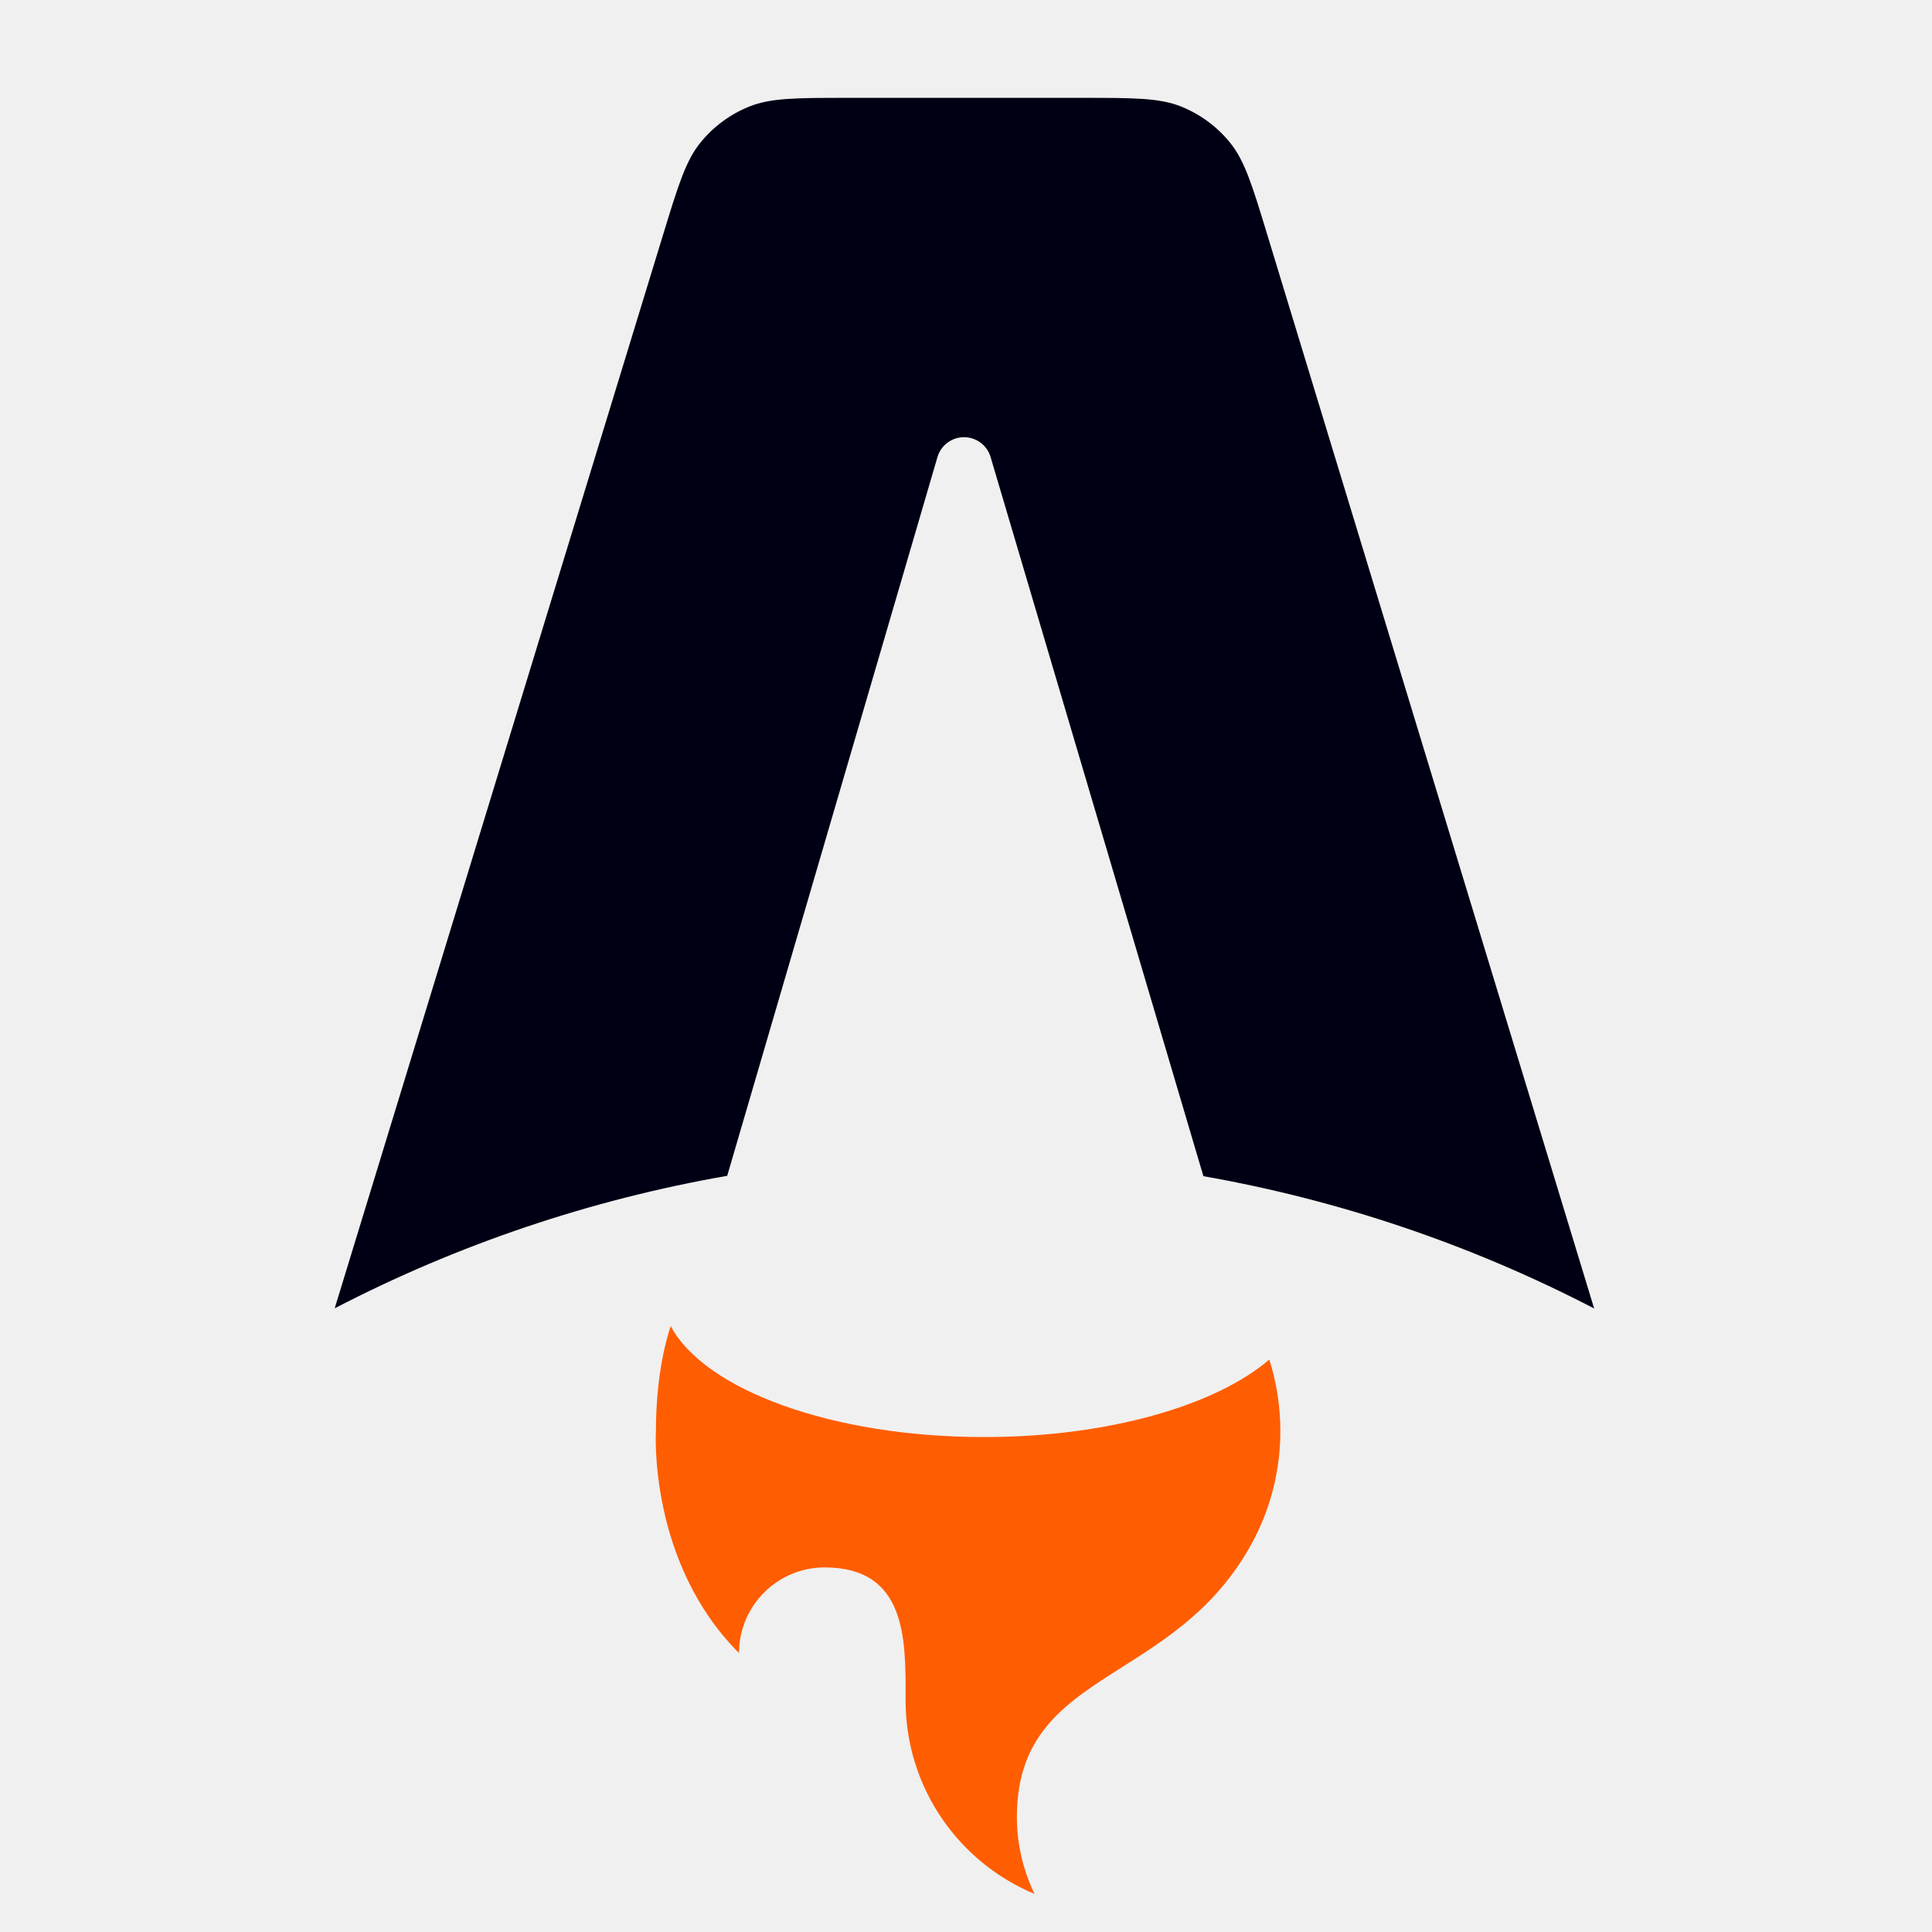
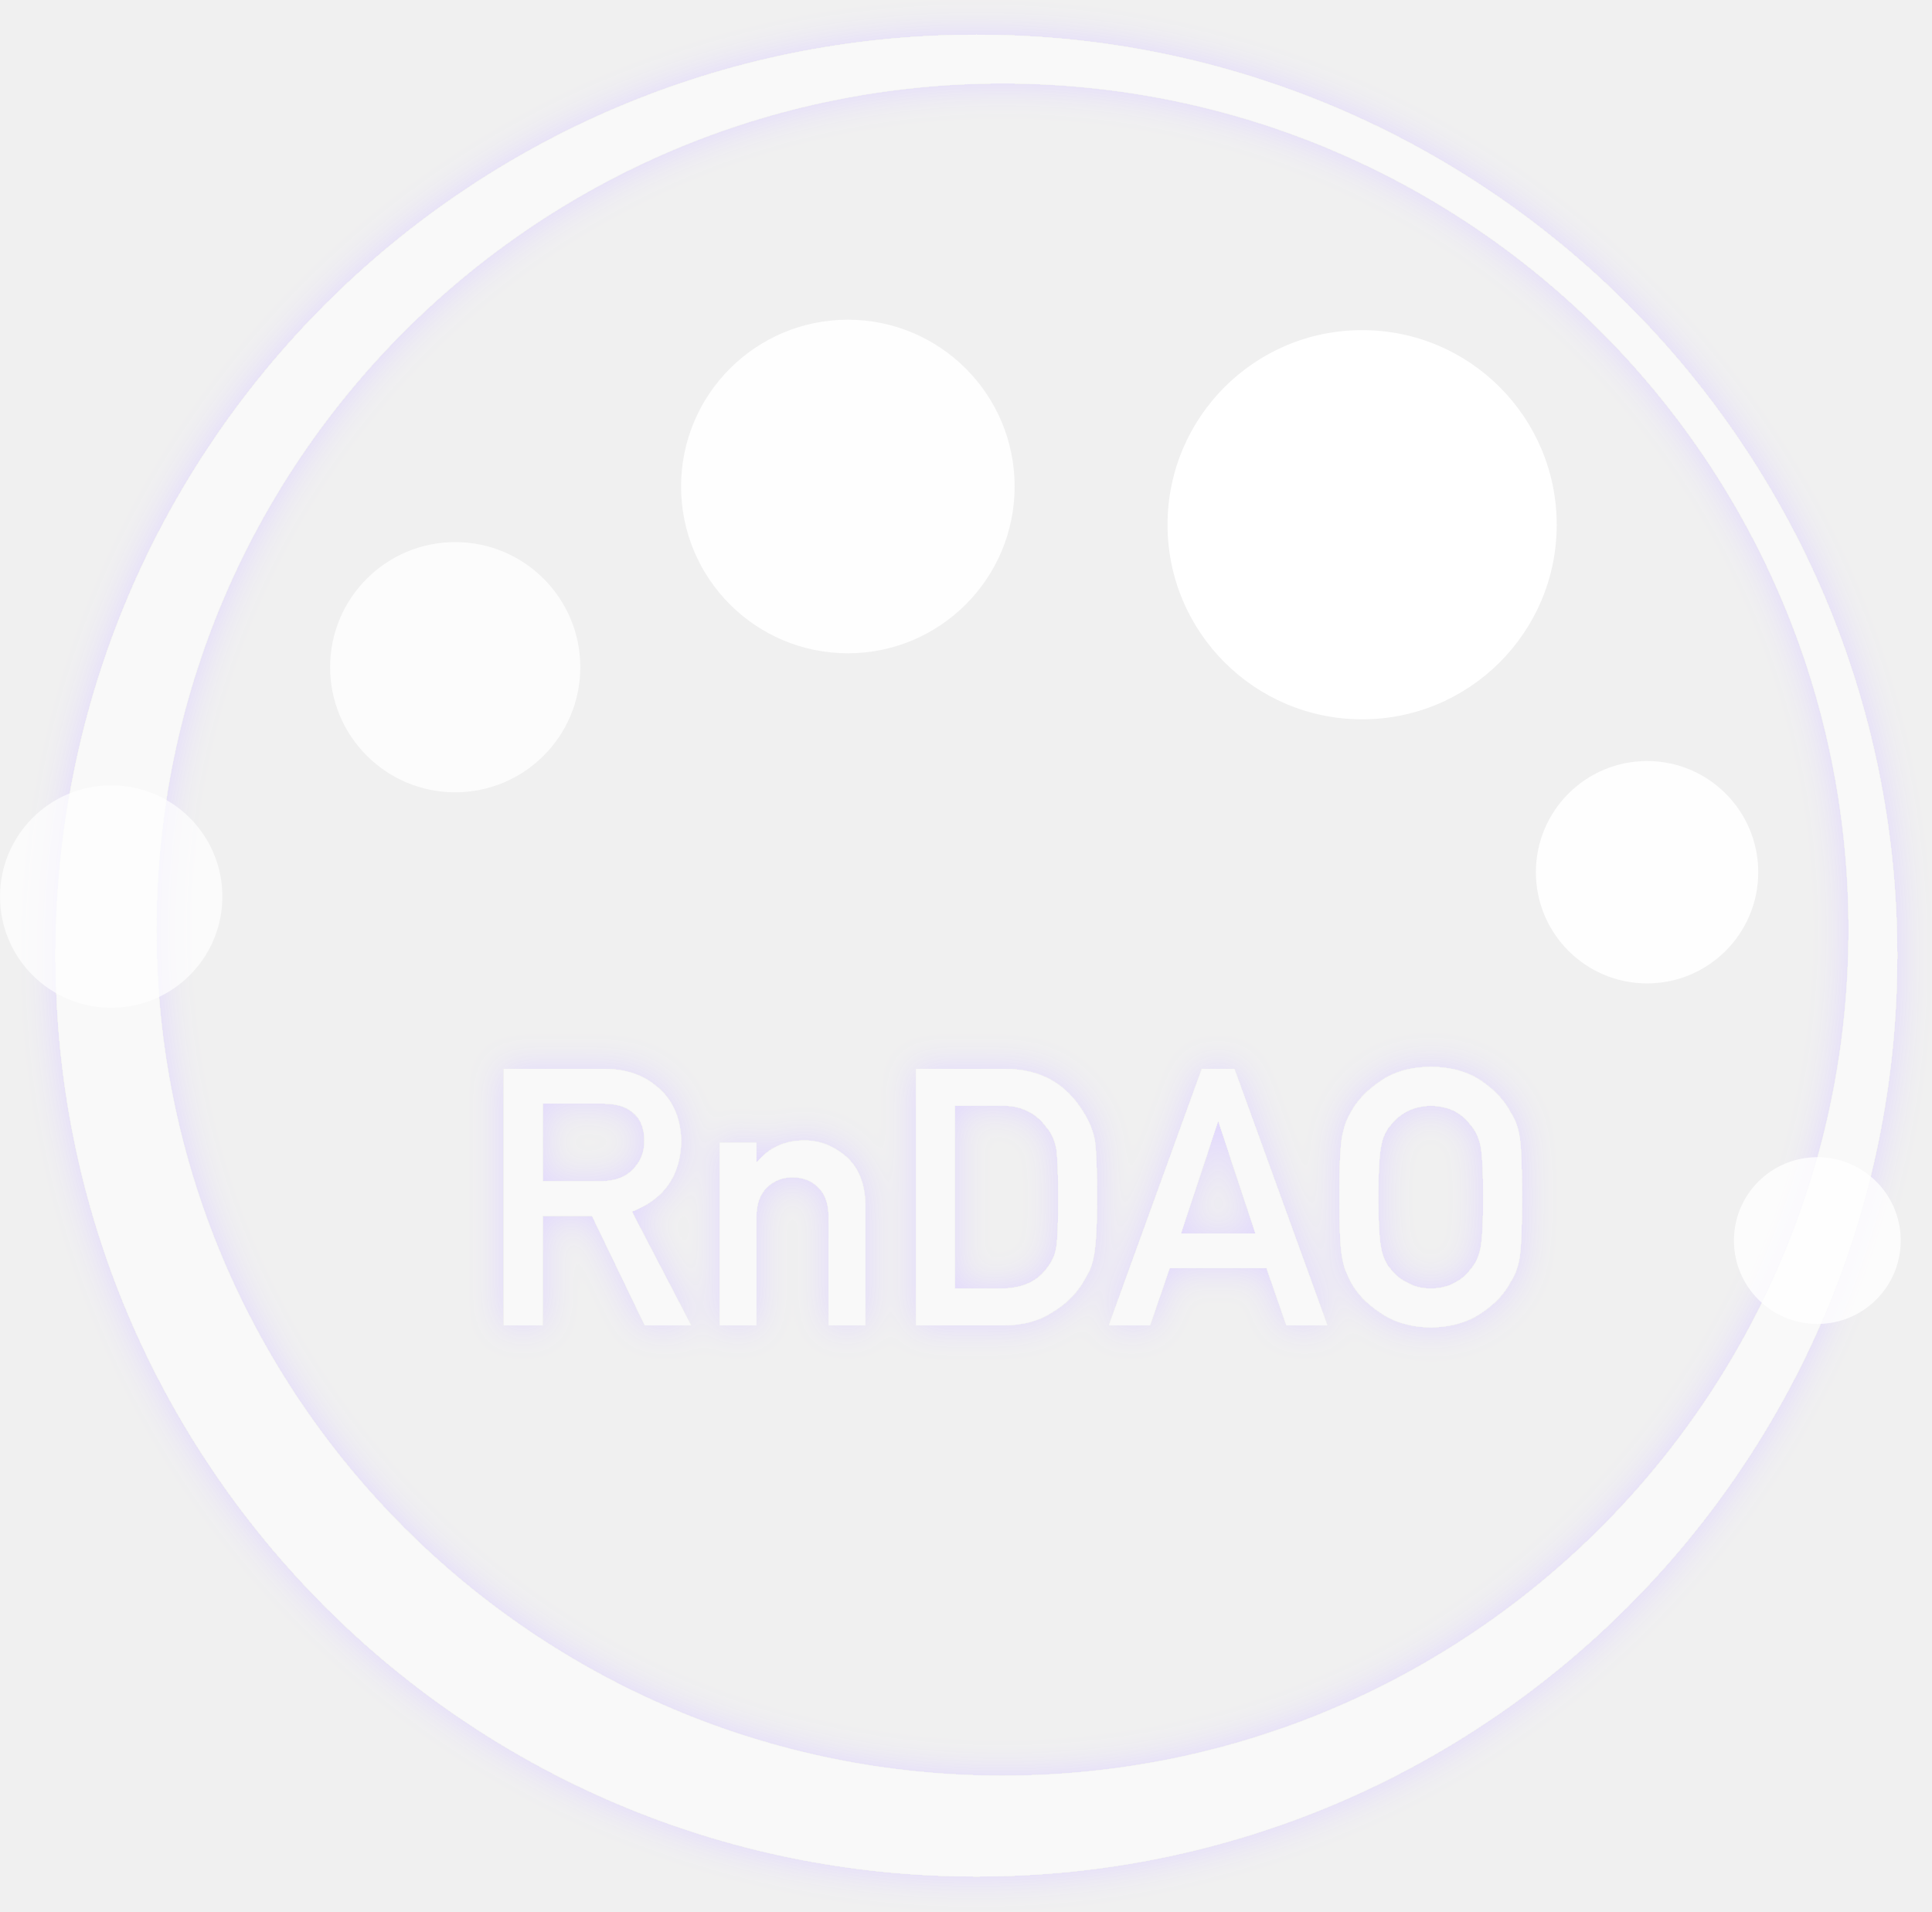
- <svg xmlns="http://www.w3.org/2000/svg" width="256" height="256" fill="none">
-   <style>
-         #flame { fill: #FF5D01; }
-         #a { fill: #000014; }
-         @media (prefers-color-scheme: dark) {
-             #a { fill: #fff; }
-         }
-     </style>
-   <path id="a" fill-rule="evenodd" clip-rule="evenodd" d="M163.008 18.929c1.944 2.413 2.935 5.67 4.917 12.181l43.309 142.27a180.277 180.277 0 00-51.778-17.53l-28.198-95.29a3.67 3.67 0 00-7.042.01l-27.857 95.232a180.225 180.225 0 00-52.01 17.557l43.52-142.281c1.99-6.502 2.983-9.752 4.927-12.16a15.999 15.999 0 016.484-4.798c2.872-1.154 6.271-1.154 13.07-1.154h31.085c6.807 0 10.211 0 13.086 1.157a16.004 16.004 0 016.487 4.806z" />
-   <path id="flame" fill-rule="evenodd" clip-rule="evenodd" d="M168.19 180.151c-7.139 6.105-21.39 10.268-37.804 10.268-20.147 0-37.033-6.272-41.513-14.707-1.602 4.835-1.961 10.367-1.961 13.902 0 0-1.056 17.355 11.015 29.426 0-6.268 5.081-11.349 11.349-11.349 10.743 0 10.731 9.373 10.721 16.977v.679c0 11.542 7.054 21.436 17.086 25.606a23.27 23.27 0 01-2.339-10.2c0-11.008 6.463-15.107 13.974-19.87 5.976-3.79 12.616-8.001 17.192-16.449a31.024 31.024 0 003.743-14.82c0-3.299-.513-6.479-1.463-9.463z" />
+ <svg xmlns="http://www.w3.org/2000/svg" width="556" height="550" viewBox="0 0 556 550" fill="none">
+   <g filter="url(#filter0_d_618_2)">
+     <path d="M156.155 317.577H173.619C177.185 317.577 179.911 318.336 181.795 319.854C184.184 321.575 185.413 324.358 185.48 328.204C185.48 331.41 184.454 334.109 182.401 336.302C180.315 338.663 177.185 339.878 173.013 339.945H156.155V317.577ZM145 381.393H156.155V349.864H170.388L185.581 381.393H198.855L181.795 348.65C191.15 345.04 195.894 338.225 196.029 328.204C195.827 321.389 193.387 316.143 188.71 312.466C184.841 309.227 179.844 307.607 173.72 307.607H145V381.393Z" fill="#F9F9F9" />
+     <path d="M207.133 381.393H217.682V350.117C217.682 346.44 218.675 343.64 220.66 341.717C222.612 339.76 225.102 338.781 228.13 338.781C231.159 338.781 233.632 339.76 235.55 341.717C237.502 343.64 238.477 346.44 238.477 350.117V381.393H249.026V346.474C248.858 340.468 246.991 335.914 243.424 332.81C239.823 329.74 235.853 328.204 231.512 328.204C225.893 328.204 221.35 330.279 217.884 334.429H217.682V328.862H207.133V381.393Z" fill="#F9F9F9" />
+     <path d="M263.613 381.393H288.598C294.116 381.393 298.777 380.178 302.579 377.749C306.415 375.489 309.41 372.621 311.563 369.146C312.371 367.83 313.061 366.565 313.633 365.35C314.171 364.102 314.575 362.685 314.844 361.099C315.416 357.962 315.702 352.428 315.702 344.5C315.702 337.044 315.517 331.798 315.147 328.761C314.676 325.725 313.549 322.823 311.765 320.057C306.785 311.825 299.315 307.675 289.355 307.607H263.613V381.393ZM274.768 318.184H288.093C293.746 318.049 298.12 320.124 301.216 324.409C302.73 326.13 303.689 328.373 304.093 331.14C304.396 333.906 304.547 338.495 304.547 344.905C304.547 351.484 304.396 355.971 304.093 358.366C303.757 360.796 302.966 362.803 301.721 364.389C298.894 368.673 294.352 370.816 288.093 370.816H274.768V318.184Z" fill="#F9F9F9" />
+     <path d="M339.829 354.976L350.479 322.739H350.68L361.33 354.976H339.829ZM370.214 381.393H381.974L355.223 307.607H345.885L319.134 381.393H330.945L336.598 364.895H364.51L370.214 381.393Z" fill="#F9F9F9" />
+     <path d="M385.457 344.5C385.457 352.935 385.709 358.636 386.214 361.605C386.483 363.191 386.82 364.507 387.223 365.553C387.661 366.565 388.149 367.628 388.687 368.741C390.471 372.148 393.331 375.151 397.268 377.749C401.137 380.448 405.966 381.865 411.754 382C417.609 381.865 422.488 380.448 426.391 377.749C430.261 375.151 433.054 372.148 434.77 368.741C436.015 366.953 436.873 364.574 437.344 361.605C437.781 358.636 438 352.935 438 344.5C438 335.931 437.781 330.195 437.344 327.294C436.873 324.392 436.015 322.047 434.77 320.259C433.054 316.852 430.261 313.815 426.391 311.15C422.488 308.451 417.609 307.067 411.754 307C405.966 307.067 401.137 308.451 397.268 311.15C393.331 313.815 390.471 316.852 388.687 320.259C387.577 322.047 386.752 324.392 386.214 327.294C385.709 330.195 385.457 335.931 385.457 344.5ZM396.662 344.5C396.662 337.246 396.931 332.304 397.47 329.672C397.941 327.175 398.9 325.134 400.347 323.549C401.524 322.03 403.072 320.765 404.99 319.753C406.875 318.775 409.129 318.252 411.754 318.184C414.412 318.252 416.717 318.775 418.669 319.753C420.519 320.765 422 322.03 423.11 323.549C424.557 325.134 425.55 327.175 426.088 329.672C426.593 332.304 426.845 337.246 426.845 344.5C426.845 351.754 426.593 356.663 426.088 359.227C425.55 361.791 424.557 363.866 423.11 365.451C422 366.97 420.519 368.201 418.669 369.146C416.717 370.259 414.412 370.816 411.754 370.816C409.129 370.816 406.875 370.259 404.99 369.146C403.072 368.201 401.524 366.97 400.347 365.451C398.9 363.866 397.941 361.791 397.47 359.227C396.931 356.663 396.662 351.754 396.662 344.5Z" fill="#F9F9F9" />
+   </g>
+   <g filter="url(#filter1_d_618_2)">
+     <path fill-rule="evenodd" clip-rule="evenodd" d="M16 275C16 421.355 134.645 540 281 540C427.355 540 546 421.355 546 275C546 128.645 427.355 10 281 10C134.645 10 16 128.645 16 275ZM45 267.5C45 401.981 154.019 511 288.5 511C422.981 511 532 401.981 532 267.5C532 133.019 422.981 24 288.5 24C154.019 24 45 133.019 45 267.5Z" fill="#F9F9F9" />
+   </g>
+   <circle opacity="0.7" cx="32" cy="258" r="32" fill="white" />
+   <circle opacity="0.8" cx="131" cy="192" r="36" fill="white" />
+   <circle opacity="0.9" cx="244" cy="140" r="48" fill="white" />
+   <circle opacity="0.9" cx="474" cy="251" r="32" fill="white" />
+   <circle opacity="0.8" cx="523" cy="357" r="24" fill="white" />
+   <circle cx="392" cy="151" r="56" fill="white" />
+   <defs>
+     <filter id="filter0_d_618_2" x="135" y="297" width="313" height="95" filterUnits="userSpaceOnUse" color-interpolation-filters="sRGB">
+       <feFlood flood-opacity="0" result="BackgroundImageFix" />
+       <feColorMatrix in="SourceAlpha" type="matrix" values="0 0 0 0 0 0 0 0 0 0 0 0 0 0 0 0 0 0 127 0" result="hardAlpha" />
+       <feOffset />
+       <feGaussianBlur stdDeviation="5" />
+       <feComposite in2="hardAlpha" operator="out" />
+       <feColorMatrix type="matrix" values="0 0 0 0 0.883 0 0 0 0 0.842 0 0 0 0 1 0 0 0 1 0" />
+       <feBlend mode="normal" in2="BackgroundImageFix" result="effect1_dropShadow_618_2" />
+       <feBlend mode="normal" in="SourceGraphic" in2="effect1_dropShadow_618_2" result="shape" />
+     </filter>
+     <filter id="filter1_d_618_2" x="6" y="0" width="550" height="550" filterUnits="userSpaceOnUse" color-interpolation-filters="sRGB">
+       <feFlood flood-opacity="0" result="BackgroundImageFix" />
+       <feColorMatrix in="SourceAlpha" type="matrix" values="0 0 0 0 0 0 0 0 0 0 0 0 0 0 0 0 0 0 127 0" result="hardAlpha" />
+       <feOffset />
+       <feGaussianBlur stdDeviation="5" />
+       <feComposite in2="hardAlpha" operator="out" />
+       <feColorMatrix type="matrix" values="0 0 0 0 0.883 0 0 0 0 0.842 0 0 0 0 1 0 0 0 1 0" />
+       <feBlend mode="normal" in2="BackgroundImageFix" result="effect1_dropShadow_618_2" />
+       <feBlend mode="normal" in="SourceGraphic" in2="effect1_dropShadow_618_2" result="shape" />
+     </filter>
+   </defs>
</svg>
